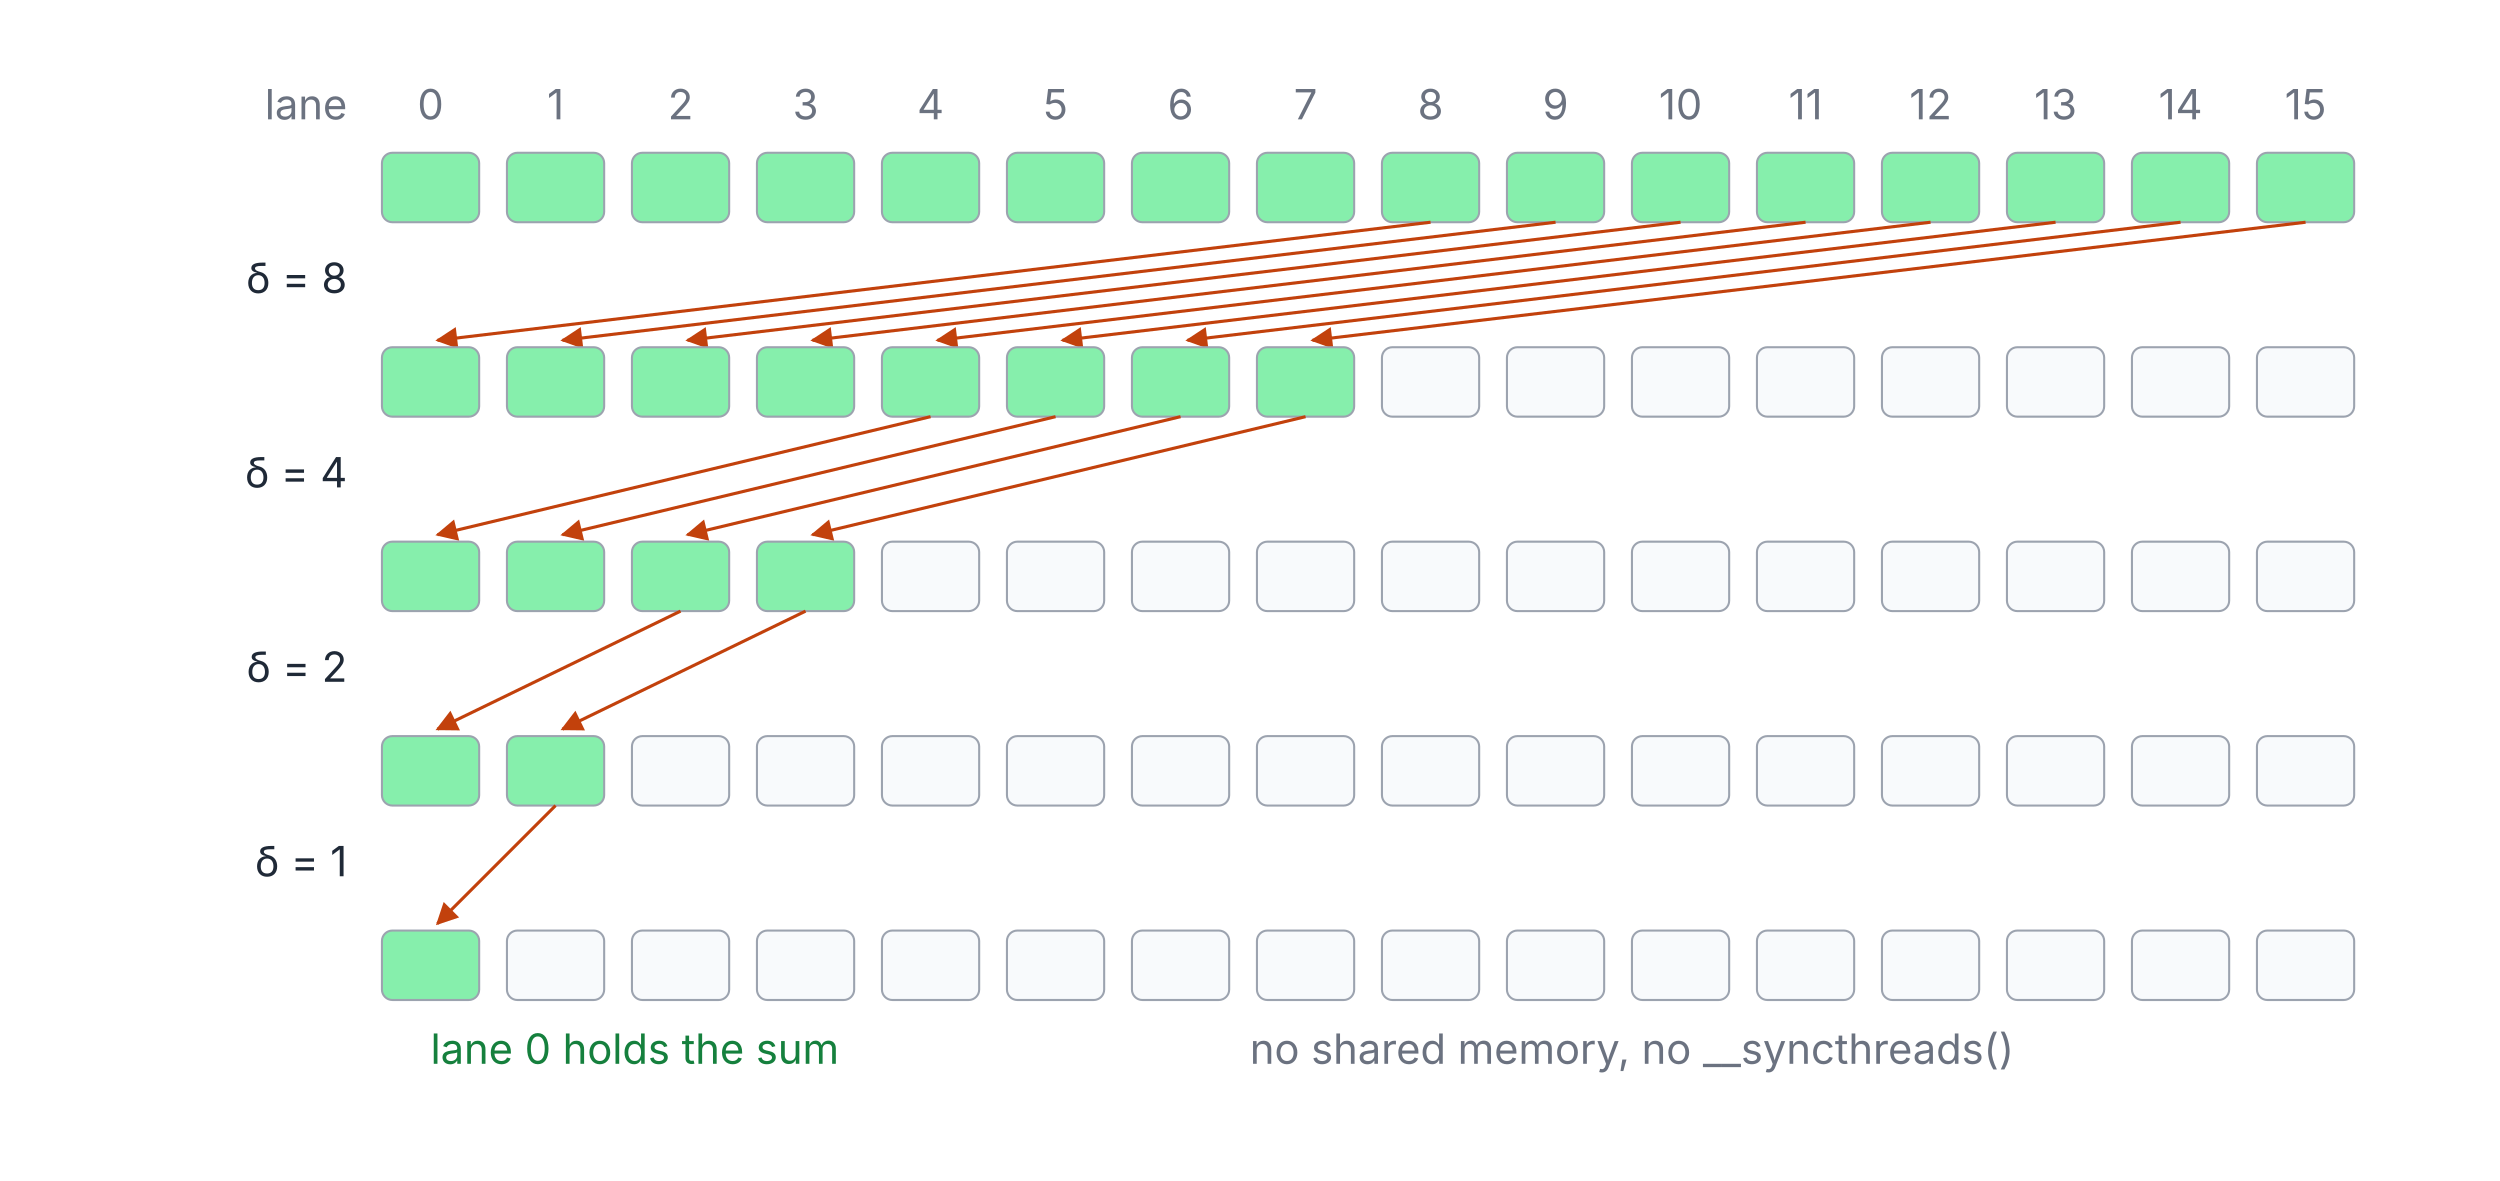
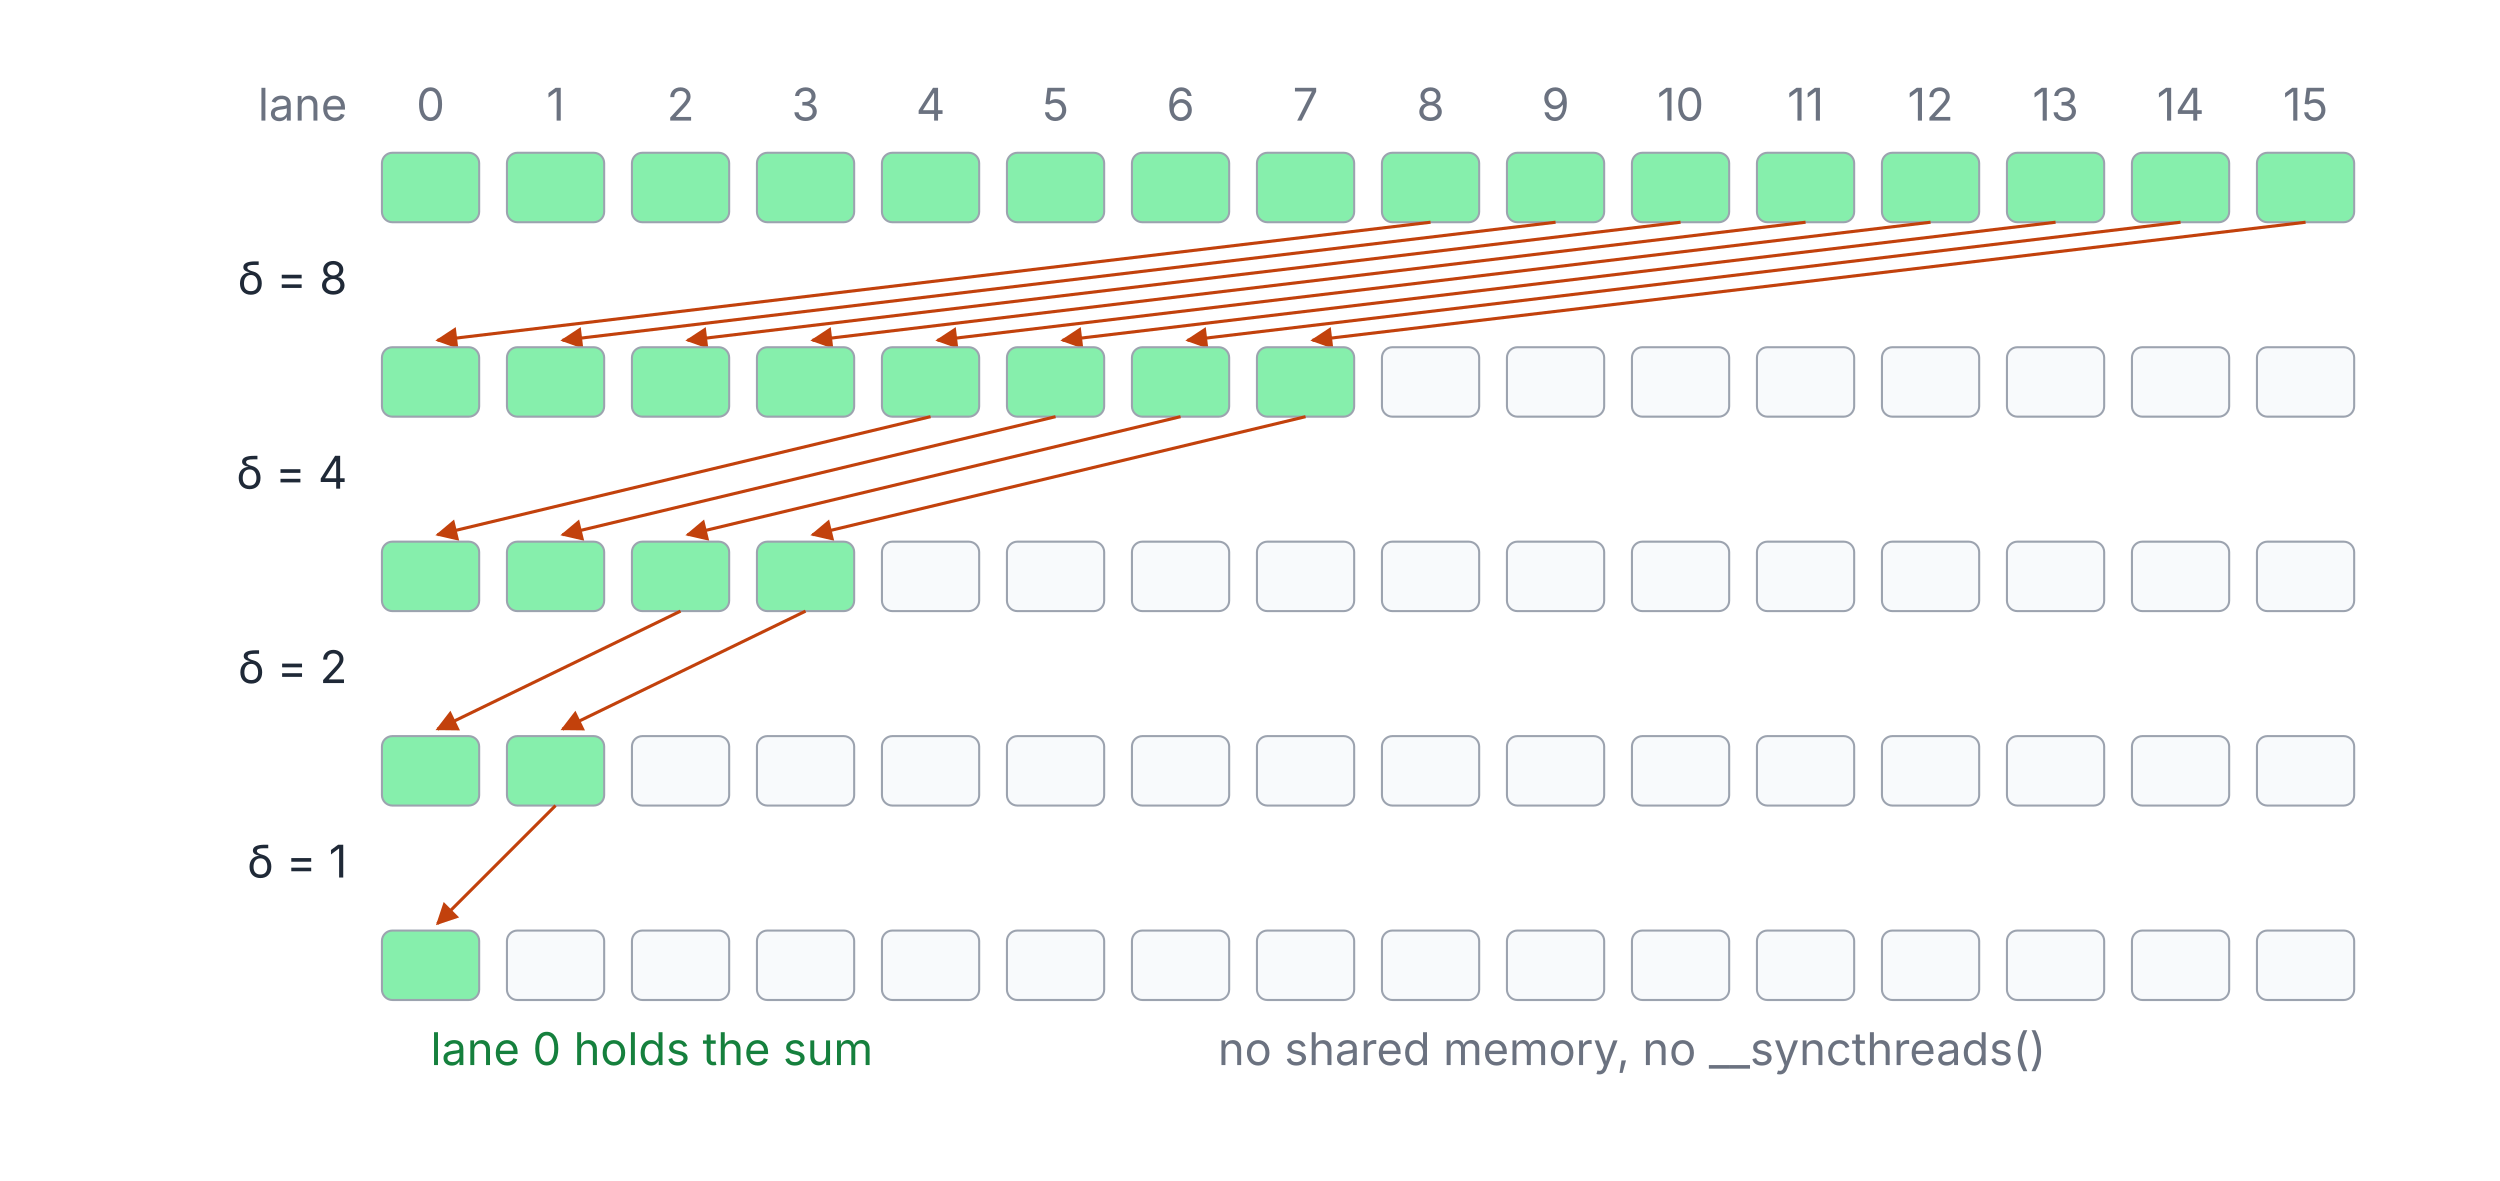
<svg xmlns="http://www.w3.org/2000/svg" viewBox="0 0 720 340" width="720" height="340" class="fig-svg" role="img">
-   <style>.fig-paper{fill:var(--fig-paper,#ffffff)}.fig-panel{fill:var(--fig-panel,#f8fafc)}.fig-none{fill:none}.s-ink{stroke:var(--fig-ink,#1f2937)}.t-ink{fill:var(--fig-ink,#1f2937)}.f-ink{fill:var(--fig-ink-soft,#f3f4f6)}.f-ink2{fill:var(--fig-ink-mid,#e5e7eb)}.k-ink{fill:var(--fig-ink,#1f2937)}.s-muted{stroke:var(--fig-muted,#6b7280)}.t-muted{fill:var(--fig-muted,#6b7280)}.f-muted{fill:var(--fig-muted-soft,#f9fafb)}.f-muted2{fill:var(--fig-muted-mid,#e5e7eb)}.k-muted{fill:var(--fig-muted,#6b7280)}.s-line{stroke:var(--fig-line,#9ca3af)}.t-line{fill:var(--fig-line,#9ca3af)}.f-line{fill:var(--fig-line-soft,#f3f4f6)}.f-line2{fill:var(--fig-line-mid,#d1d5db)}.k-line{fill:var(--fig-line,#9ca3af)}.s-a{stroke:var(--fig-a,#2563eb)}.t-a{fill:var(--fig-a,#2563eb)}.f-a{fill:var(--fig-a-soft,#dbeafe)}.f-a2{fill:var(--fig-a-mid,#93c5fd)}.k-a{fill:var(--fig-a,#2563eb)}.s-b{stroke:var(--fig-b,#c2410c)}.t-b{fill:var(--fig-b,#c2410c)}.f-b{fill:var(--fig-b-soft,#ffedd5)}.f-b2{fill:var(--fig-b-mid,#fdba74)}.k-b{fill:var(--fig-b,#c2410c)}.s-c{stroke:var(--fig-c,#15803d)}.t-c{fill:var(--fig-c,#15803d)}.f-c{fill:var(--fig-c-soft,#dcfce7)}.f-c2{fill:var(--fig-c-mid,#86efac)}.k-c{fill:var(--fig-c,#15803d)}.s-d{stroke:var(--fig-d,#7c3aed)}.t-d{fill:var(--fig-d,#7c3aed)}.f-d{fill:var(--fig-d-soft,#ede9fe)}.f-d2{fill:var(--fig-d-mid,#c4b5fd)}.k-d{fill:var(--fig-d,#7c3aed)}.s-hl{stroke:var(--fig-hl,#dc2626)}.t-hl{fill:var(--fig-hl,#dc2626)}.f-hl{fill:var(--fig-hl-soft,#fee2e2)}.f-hl2{fill:var(--fig-hl-mid,#fca5a5)}.k-hl{fill:var(--fig-hl,#dc2626)}.fig-txt{font-family:Inter,system-ui,-apple-system,'Segoe UI',sans-serif;font-size:14px}.fig-mono{font-family:'Ubuntu Mono',ui-monospace,Menlo,monospace;font-size:14px}.fig-small{font-size:12px}.fig-tiny{font-size:9.5px}.fig-big{font-size:16px}.fig-bold{font-weight:600}.fig-it{font-style:italic}</style>
+   <style>.fig-paper{fill:var(--fig-paper,#ffffff)}.fig-panel{fill:var(--fig-panel,#f8fafc)}.fig-none{fill:none}.s-ink{stroke:var(--fig-ink,#1f2937)}.t-ink{fill:var(--fig-ink,#1f2937)}.f-ink{fill:var(--fig-ink-soft,#f3f4f6)}.f-ink2{fill:var(--fig-ink-mid,#e5e7eb)}.k-ink{fill:var(--fig-ink,#1f2937)}.s-muted{stroke:var(--fig-muted,#6b7280)}.t-muted{fill:var(--fig-muted,#6b7280)}.f-muted{fill:var(--fig-muted-soft,#f9fafb)}.f-muted2{fill:var(--fig-muted-mid,#e5e7eb)}.k-muted{fill:var(--fig-muted,#6b7280)}.s-line{stroke:var(--fig-line,#9ca3af)}.t-line{fill:var(--fig-line,#9ca3af)}.f-line{fill:var(--fig-line-soft,#f3f4f6)}.f-line2{fill:var(--fig-line-mid,#d1d5db)}.k-line{fill:var(--fig-line,#9ca3af)}.s-a{stroke:var(--fig-a,#2563eb)}.t-a{fill:var(--fig-a,#2563eb)}.f-a{fill:var(--fig-a-soft,#dbeafe)}.f-a2{fill:var(--fig-a-mid,#93c5fd)}.k-a{fill:var(--fig-a,#2563eb)}.s-b{stroke:var(--fig-b,#c2410c)}.t-b{fill:var(--fig-b,#c2410c)}.f-b{fill:var(--fig-b-soft,#ffedd5)}.f-b2{fill:var(--fig-b-mid,#fdba74)}.k-b{fill:var(--fig-b,#c2410c)}.s-c{stroke:var(--fig-c,#15803d)}.t-c{fill:var(--fig-c,#15803d)}.f-c{fill:var(--fig-c-soft,#dcfce7)}.f-c2{fill:var(--fig-c-mid,#86efac)}.k-c{fill:var(--fig-c,#15803d)}.s-d{stroke:var(--fig-d,#7c3aed)}.t-d{fill:var(--fig-d,#7c3aed)}.f-d{fill:var(--fig-d-soft,#ede9fe)}.f-d2{fill:var(--fig-d-mid,#c4b5fd)}.k-d{fill:var(--fig-d,#7c3aed)}.s-hl{stroke:var(--fig-hl,#dc2626)}.t-hl{fill:var(--fig-hl,#dc2626)}.f-hl{fill:var(--fig-hl-soft,#fee2e2)}.f-hl2{fill:var(--fig-hl-mid,#fca5a5)}.k-hl{fill:var(--fig-hl,#dc2626)}.fig-txt{font-family:Inter,system-ui,-apple-system,'Segoe UI',sans-serif;font-size:15px}.fig-mono{font-family:'Ubuntu Mono',ui-monospace,Menlo,monospace;font-size:15px}.fig-small{font-size:13px}.fig-tiny{font-size:11px}.fig-big{font-size:17px}.fig-plate{fill:var(--fig-paper,#ffffff);fill-opacity:.92}.fig-bold{font-weight:600}.fig-it{font-style:italic}</style>
  <defs>
    <marker id="ch03-shuffle-ah-ink" viewBox="0 0 10 10" refX="9" refY="5" markerWidth="7" markerHeight="7" orient="auto-start-reverse">
      <path d="M0,0 L10,5 L0,10 z" class="k-ink" />
    </marker>
    <marker id="ch03-shuffle-ah-muted" viewBox="0 0 10 10" refX="9" refY="5" markerWidth="7" markerHeight="7" orient="auto-start-reverse">
      <path d="M0,0 L10,5 L0,10 z" class="k-muted" />
    </marker>
    <marker id="ch03-shuffle-ah-a" viewBox="0 0 10 10" refX="9" refY="5" markerWidth="7" markerHeight="7" orient="auto-start-reverse">
      <path d="M0,0 L10,5 L0,10 z" class="k-a" />
    </marker>
    <marker id="ch03-shuffle-ah-b" viewBox="0 0 10 10" refX="9" refY="5" markerWidth="7" markerHeight="7" orient="auto-start-reverse">
      <path d="M0,0 L10,5 L0,10 z" class="k-b" />
    </marker>
    <marker id="ch03-shuffle-ah-c" viewBox="0 0 10 10" refX="9" refY="5" markerWidth="7" markerHeight="7" orient="auto-start-reverse">
      <path d="M0,0 L10,5 L0,10 z" class="k-c" />
    </marker>
    <marker id="ch03-shuffle-ah-d" viewBox="0 0 10 10" refX="9" refY="5" markerWidth="7" markerHeight="7" orient="auto-start-reverse">
      <path d="M0,0 L10,5 L0,10 z" class="k-d" />
    </marker>
    <marker id="ch03-shuffle-ah-hl" viewBox="0 0 10 10" refX="9" refY="5" markerWidth="7" markerHeight="7" orient="auto-start-reverse">
      <path d="M0,0 L10,5 L0,10 z" class="k-hl" />
    </marker>
  </defs>
  <rect x="0" y="0" width="720" height="340" class="fig-paper" />
  <text x="100" y="30" text-anchor="end" dominant-baseline="central" class="fig-txt t-muted fig-small">lane</text>
  <text x="124" y="30" text-anchor="middle" dominant-baseline="central" class="fig-txt t-muted fig-small">0</text>
  <text x="160" y="30" text-anchor="middle" dominant-baseline="central" class="fig-txt t-muted fig-small">1</text>
  <text x="196" y="30" text-anchor="middle" dominant-baseline="central" class="fig-txt t-muted fig-small">2</text>
  <text x="232" y="30" text-anchor="middle" dominant-baseline="central" class="fig-txt t-muted fig-small">3</text>
  <text x="268" y="30" text-anchor="middle" dominant-baseline="central" class="fig-txt t-muted fig-small">4</text>
  <text x="304" y="30" text-anchor="middle" dominant-baseline="central" class="fig-txt t-muted fig-small">5</text>
  <text x="340" y="30" text-anchor="middle" dominant-baseline="central" class="fig-txt t-muted fig-small">6</text>
  <text x="376" y="30" text-anchor="middle" dominant-baseline="central" class="fig-txt t-muted fig-small">7</text>
  <text x="412" y="30" text-anchor="middle" dominant-baseline="central" class="fig-txt t-muted fig-small">8</text>
  <text x="448" y="30" text-anchor="middle" dominant-baseline="central" class="fig-txt t-muted fig-small">9</text>
  <text x="484" y="30" text-anchor="middle" dominant-baseline="central" class="fig-txt t-muted fig-small">10</text>
  <text x="520" y="30" text-anchor="middle" dominant-baseline="central" class="fig-txt t-muted fig-small">11</text>
  <text x="556" y="30" text-anchor="middle" dominant-baseline="central" class="fig-txt t-muted fig-small">12</text>
  <text x="592" y="30" text-anchor="middle" dominant-baseline="central" class="fig-txt t-muted fig-small">13</text>
  <text x="628" y="30" text-anchor="middle" dominant-baseline="central" class="fig-txt t-muted fig-small">14</text>
  <text x="664" y="30" text-anchor="middle" dominant-baseline="central" class="fig-txt t-muted fig-small">15</text>
  <rect x="110" y="44" width="28" height="20" rx="3" class="f-c2 s-line" stroke-width="0.6" />
  <rect x="146" y="44" width="28" height="20" rx="3" class="f-c2 s-line" stroke-width="0.6" />
  <rect x="182" y="44" width="28" height="20" rx="3" class="f-c2 s-line" stroke-width="0.6" />
  <rect x="218" y="44" width="28" height="20" rx="3" class="f-c2 s-line" stroke-width="0.6" />
  <rect x="254" y="44" width="28" height="20" rx="3" class="f-c2 s-line" stroke-width="0.6" />
  <rect x="290" y="44" width="28" height="20" rx="3" class="f-c2 s-line" stroke-width="0.6" />
  <rect x="326" y="44" width="28" height="20" rx="3" class="f-c2 s-line" stroke-width="0.6" />
  <rect x="362" y="44" width="28" height="20" rx="3" class="f-c2 s-line" stroke-width="0.6" />
  <rect x="398" y="44" width="28" height="20" rx="3" class="f-c2 s-line" stroke-width="0.6" />
  <rect x="434" y="44" width="28" height="20" rx="3" class="f-c2 s-line" stroke-width="0.6" />
  <rect x="470" y="44" width="28" height="20" rx="3" class="f-c2 s-line" stroke-width="0.6" />
  <rect x="506" y="44" width="28" height="20" rx="3" class="f-c2 s-line" stroke-width="0.6" />
  <rect x="542" y="44" width="28" height="20" rx="3" class="f-c2 s-line" stroke-width="0.6" />
  <rect x="578" y="44" width="28" height="20" rx="3" class="f-c2 s-line" stroke-width="0.6" />
  <rect x="614" y="44" width="28" height="20" rx="3" class="f-c2 s-line" stroke-width="0.6" />
  <rect x="650" y="44" width="28" height="20" rx="3" class="f-c2 s-line" stroke-width="0.6" />
  <text x="100" y="80" text-anchor="end" dominant-baseline="central" class="fig-txt t-ink fig-small">δ = 8</text>
  <line x1="412" y1="64" x2="126" y2="98" class="s-b" stroke-width="0.9" marker-end="url(#ch03-shuffle-ah-b)" />
  <line x1="448" y1="64" x2="162" y2="98" class="s-b" stroke-width="0.9" marker-end="url(#ch03-shuffle-ah-b)" />
  <line x1="484" y1="64" x2="198" y2="98" class="s-b" stroke-width="0.9" marker-end="url(#ch03-shuffle-ah-b)" />
  <line x1="520" y1="64" x2="234" y2="98" class="s-b" stroke-width="0.9" marker-end="url(#ch03-shuffle-ah-b)" />
  <line x1="556" y1="64" x2="270" y2="98" class="s-b" stroke-width="0.9" marker-end="url(#ch03-shuffle-ah-b)" />
  <line x1="592" y1="64" x2="306" y2="98" class="s-b" stroke-width="0.9" marker-end="url(#ch03-shuffle-ah-b)" />
  <line x1="628" y1="64" x2="342" y2="98" class="s-b" stroke-width="0.9" marker-end="url(#ch03-shuffle-ah-b)" />
  <line x1="664" y1="64" x2="378" y2="98" class="s-b" stroke-width="0.9" marker-end="url(#ch03-shuffle-ah-b)" />
  <rect x="110" y="100" width="28" height="20" rx="3" class="f-c2 s-line" stroke-width="0.6" />
  <rect x="146" y="100" width="28" height="20" rx="3" class="f-c2 s-line" stroke-width="0.6" />
  <rect x="182" y="100" width="28" height="20" rx="3" class="f-c2 s-line" stroke-width="0.6" />
  <rect x="218" y="100" width="28" height="20" rx="3" class="f-c2 s-line" stroke-width="0.6" />
  <rect x="254" y="100" width="28" height="20" rx="3" class="f-c2 s-line" stroke-width="0.6" />
  <rect x="290" y="100" width="28" height="20" rx="3" class="f-c2 s-line" stroke-width="0.6" />
  <rect x="326" y="100" width="28" height="20" rx="3" class="f-c2 s-line" stroke-width="0.6" />
  <rect x="362" y="100" width="28" height="20" rx="3" class="f-c2 s-line" stroke-width="0.6" />
  <rect x="398" y="100" width="28" height="20" rx="3" class="fig-panel s-line" stroke-width="0.6" />
  <rect x="434" y="100" width="28" height="20" rx="3" class="fig-panel s-line" stroke-width="0.6" />
  <rect x="470" y="100" width="28" height="20" rx="3" class="fig-panel s-line" stroke-width="0.6" />
  <rect x="506" y="100" width="28" height="20" rx="3" class="fig-panel s-line" stroke-width="0.6" />
  <rect x="542" y="100" width="28" height="20" rx="3" class="fig-panel s-line" stroke-width="0.6" />
  <rect x="578" y="100" width="28" height="20" rx="3" class="fig-panel s-line" stroke-width="0.6" />
  <rect x="614" y="100" width="28" height="20" rx="3" class="fig-panel s-line" stroke-width="0.6" />
  <rect x="650" y="100" width="28" height="20" rx="3" class="fig-panel s-line" stroke-width="0.6" />
  <text x="100" y="136" text-anchor="end" dominant-baseline="central" class="fig-txt t-ink fig-small">δ = 4</text>
  <line x1="268" y1="120" x2="126" y2="154" class="s-b" stroke-width="0.9" marker-end="url(#ch03-shuffle-ah-b)" />
  <line x1="304" y1="120" x2="162" y2="154" class="s-b" stroke-width="0.9" marker-end="url(#ch03-shuffle-ah-b)" />
  <line x1="340" y1="120" x2="198" y2="154" class="s-b" stroke-width="0.9" marker-end="url(#ch03-shuffle-ah-b)" />
  <line x1="376" y1="120" x2="234" y2="154" class="s-b" stroke-width="0.9" marker-end="url(#ch03-shuffle-ah-b)" />
  <rect x="110" y="156" width="28" height="20" rx="3" class="f-c2 s-line" stroke-width="0.6" />
  <rect x="146" y="156" width="28" height="20" rx="3" class="f-c2 s-line" stroke-width="0.6" />
  <rect x="182" y="156" width="28" height="20" rx="3" class="f-c2 s-line" stroke-width="0.6" />
  <rect x="218" y="156" width="28" height="20" rx="3" class="f-c2 s-line" stroke-width="0.6" />
  <rect x="254" y="156" width="28" height="20" rx="3" class="fig-panel s-line" stroke-width="0.6" />
  <rect x="290" y="156" width="28" height="20" rx="3" class="fig-panel s-line" stroke-width="0.6" />
  <rect x="326" y="156" width="28" height="20" rx="3" class="fig-panel s-line" stroke-width="0.6" />
  <rect x="362" y="156" width="28" height="20" rx="3" class="fig-panel s-line" stroke-width="0.6" />
  <rect x="398" y="156" width="28" height="20" rx="3" class="fig-panel s-line" stroke-width="0.6" />
  <rect x="434" y="156" width="28" height="20" rx="3" class="fig-panel s-line" stroke-width="0.6" />
  <rect x="470" y="156" width="28" height="20" rx="3" class="fig-panel s-line" stroke-width="0.6" />
  <rect x="506" y="156" width="28" height="20" rx="3" class="fig-panel s-line" stroke-width="0.6" />
  <rect x="542" y="156" width="28" height="20" rx="3" class="fig-panel s-line" stroke-width="0.6" />
  <rect x="578" y="156" width="28" height="20" rx="3" class="fig-panel s-line" stroke-width="0.6" />
  <rect x="614" y="156" width="28" height="20" rx="3" class="fig-panel s-line" stroke-width="0.6" />
  <rect x="650" y="156" width="28" height="20" rx="3" class="fig-panel s-line" stroke-width="0.6" />
  <text x="100" y="192" text-anchor="end" dominant-baseline="central" class="fig-txt t-ink fig-small">δ = 2</text>
  <line x1="196" y1="176" x2="126" y2="210" class="s-b" stroke-width="0.9" marker-end="url(#ch03-shuffle-ah-b)" />
  <line x1="232" y1="176" x2="162" y2="210" class="s-b" stroke-width="0.9" marker-end="url(#ch03-shuffle-ah-b)" />
  <rect x="110" y="212" width="28" height="20" rx="3" class="f-c2 s-line" stroke-width="0.6" />
  <rect x="146" y="212" width="28" height="20" rx="3" class="f-c2 s-line" stroke-width="0.6" />
  <rect x="182" y="212" width="28" height="20" rx="3" class="fig-panel s-line" stroke-width="0.6" />
  <rect x="218" y="212" width="28" height="20" rx="3" class="fig-panel s-line" stroke-width="0.6" />
  <rect x="254" y="212" width="28" height="20" rx="3" class="fig-panel s-line" stroke-width="0.6" />
  <rect x="290" y="212" width="28" height="20" rx="3" class="fig-panel s-line" stroke-width="0.6" />
  <rect x="326" y="212" width="28" height="20" rx="3" class="fig-panel s-line" stroke-width="0.6" />
  <rect x="362" y="212" width="28" height="20" rx="3" class="fig-panel s-line" stroke-width="0.6" />
  <rect x="398" y="212" width="28" height="20" rx="3" class="fig-panel s-line" stroke-width="0.6" />
  <rect x="434" y="212" width="28" height="20" rx="3" class="fig-panel s-line" stroke-width="0.6" />
  <rect x="470" y="212" width="28" height="20" rx="3" class="fig-panel s-line" stroke-width="0.6" />
  <rect x="506" y="212" width="28" height="20" rx="3" class="fig-panel s-line" stroke-width="0.6" />
  <rect x="542" y="212" width="28" height="20" rx="3" class="fig-panel s-line" stroke-width="0.6" />
  <rect x="578" y="212" width="28" height="20" rx="3" class="fig-panel s-line" stroke-width="0.6" />
  <rect x="614" y="212" width="28" height="20" rx="3" class="fig-panel s-line" stroke-width="0.6" />
  <rect x="650" y="212" width="28" height="20" rx="3" class="fig-panel s-line" stroke-width="0.6" />
  <text x="100" y="248" text-anchor="end" dominant-baseline="central" class="fig-txt t-ink fig-small">δ = 1</text>
  <line x1="160" y1="232" x2="126" y2="266" class="s-b" stroke-width="0.9" marker-end="url(#ch03-shuffle-ah-b)" />
  <rect x="110" y="268" width="28" height="20" rx="3" class="f-c2 s-line" stroke-width="0.6" />
  <rect x="146" y="268" width="28" height="20" rx="3" class="fig-panel s-line" stroke-width="0.6" />
  <rect x="182" y="268" width="28" height="20" rx="3" class="fig-panel s-line" stroke-width="0.6" />
  <rect x="218" y="268" width="28" height="20" rx="3" class="fig-panel s-line" stroke-width="0.6" />
  <rect x="254" y="268" width="28" height="20" rx="3" class="fig-panel s-line" stroke-width="0.6" />
  <rect x="290" y="268" width="28" height="20" rx="3" class="fig-panel s-line" stroke-width="0.6" />
  <rect x="326" y="268" width="28" height="20" rx="3" class="fig-panel s-line" stroke-width="0.6" />
  <rect x="362" y="268" width="28" height="20" rx="3" class="fig-panel s-line" stroke-width="0.6" />
  <rect x="398" y="268" width="28" height="20" rx="3" class="fig-panel s-line" stroke-width="0.6" />
  <rect x="434" y="268" width="28" height="20" rx="3" class="fig-panel s-line" stroke-width="0.6" />
  <rect x="470" y="268" width="28" height="20" rx="3" class="fig-panel s-line" stroke-width="0.6" />
  <rect x="506" y="268" width="28" height="20" rx="3" class="fig-panel s-line" stroke-width="0.6" />
  <rect x="542" y="268" width="28" height="20" rx="3" class="fig-panel s-line" stroke-width="0.6" />
  <rect x="578" y="268" width="28" height="20" rx="3" class="fig-panel s-line" stroke-width="0.6" />
  <rect x="614" y="268" width="28" height="20" rx="3" class="fig-panel s-line" stroke-width="0.6" />
  <rect x="650" y="268" width="28" height="20" rx="3" class="fig-panel s-line" stroke-width="0.6" />
  <text x="124" y="302" text-anchor="start" dominant-baseline="central" class="fig-txt t-c fig-small">lane 0 holds the sum</text>
  <text x="470" y="302" text-anchor="middle" dominant-baseline="central" class="fig-txt t-muted fig-small">no shared memory, no __syncthreads()</text>
</svg>
